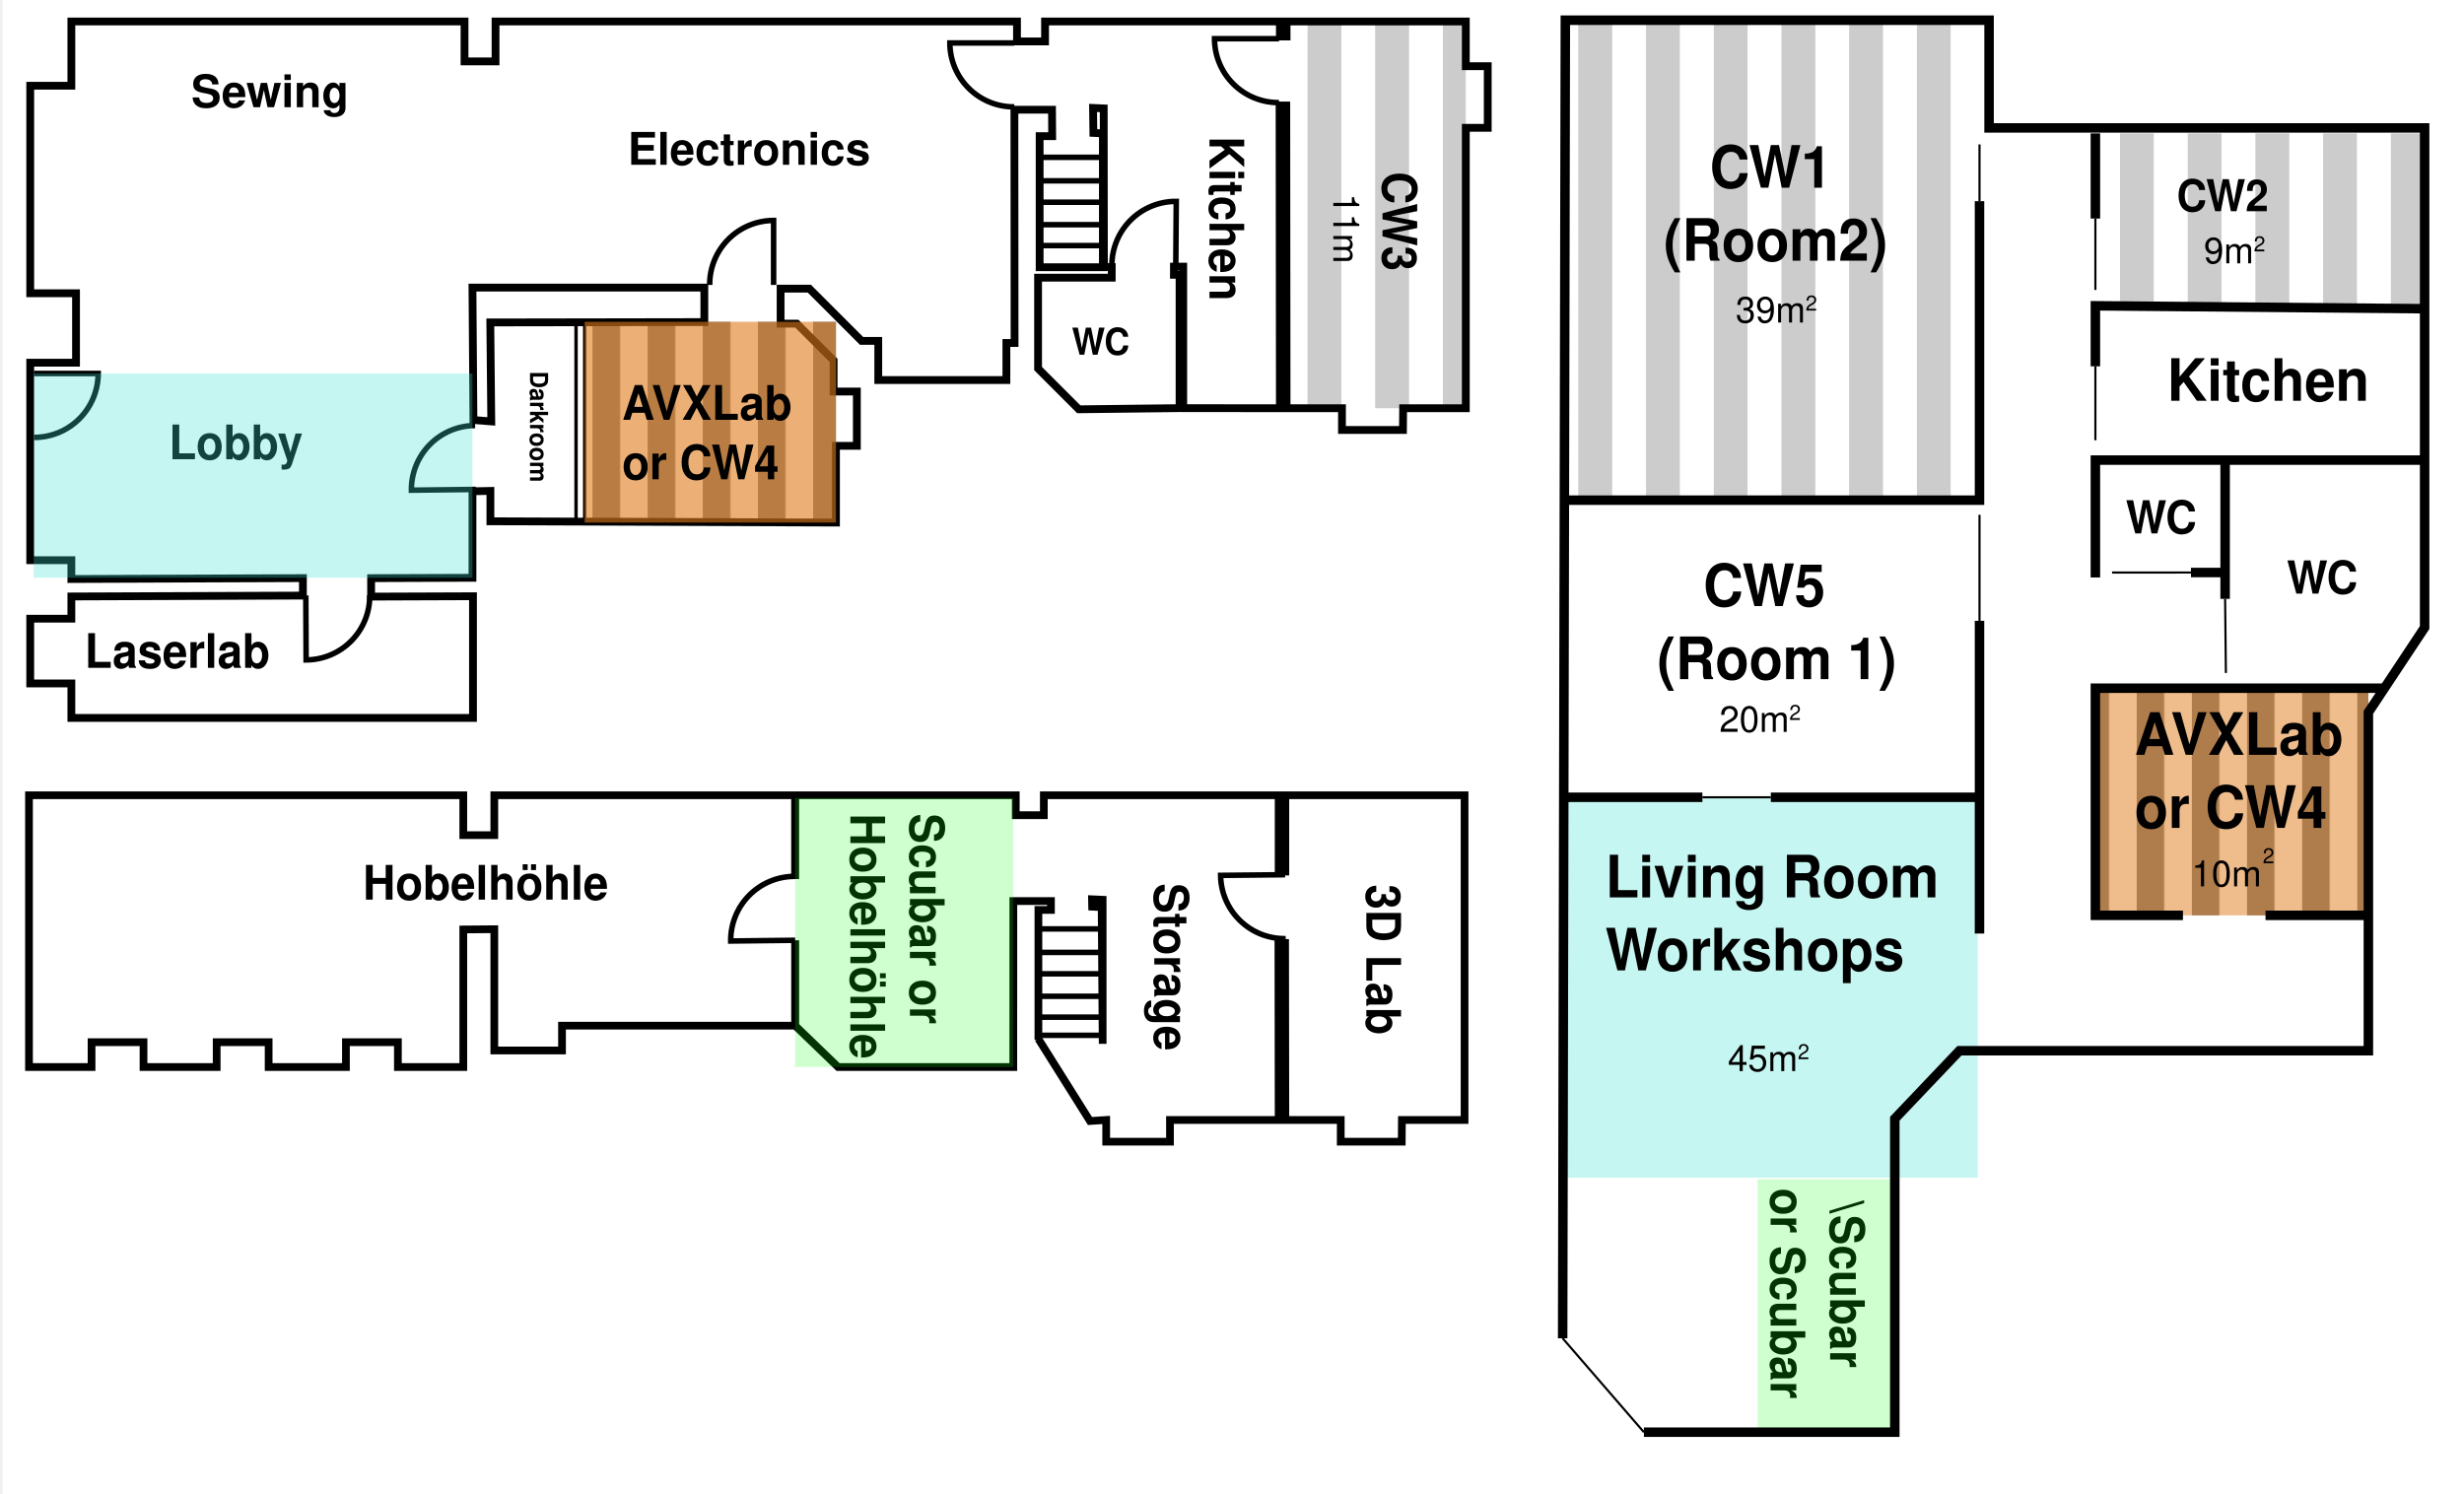
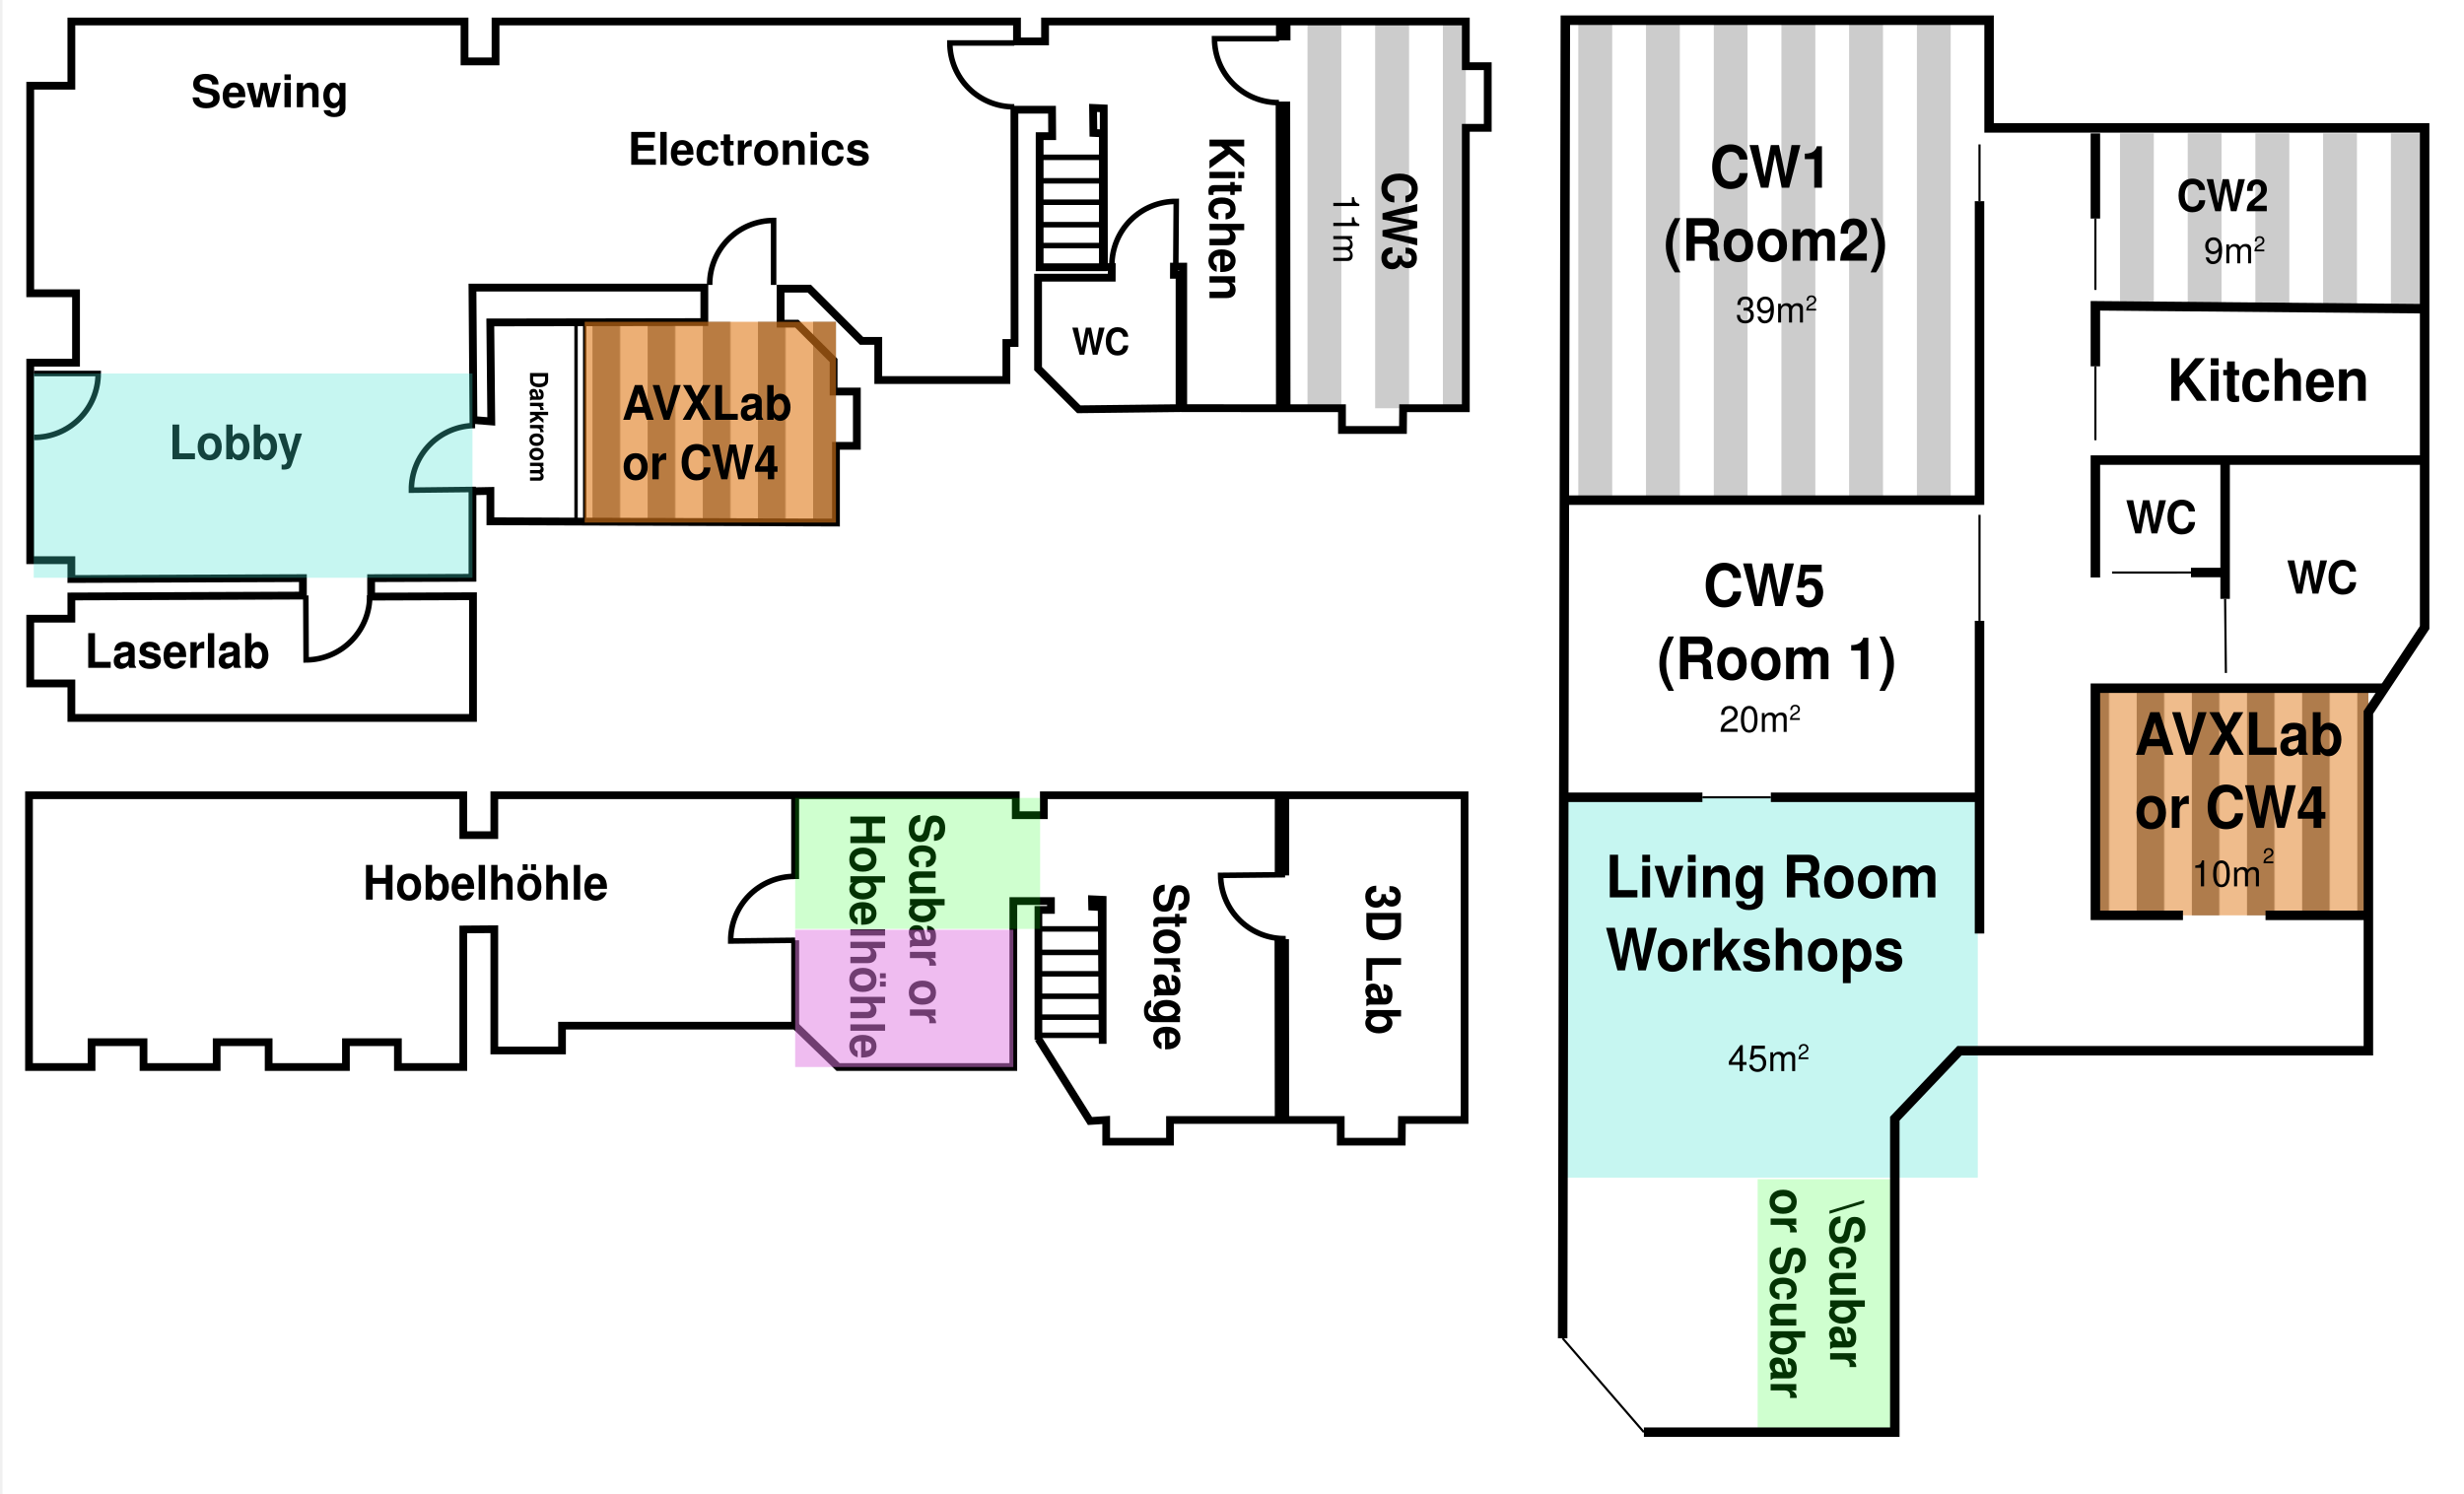
<svg xmlns="http://www.w3.org/2000/svg" width="1247.244" height="755.906" viewBox="0 0 1247.244 755.906" version="1.1" xml:space="preserve" style="clip-rule:evenodd;fill-rule:evenodd" id="svg441">
  <defs id="defs445">
    <pattern patternUnits="userSpaceOnUse" width="2" height="1" patternTransform="translate(0,0) scale(10,10)" id="Strips1_1">
      <rect style="fill:black;stroke:none" x="0" y="-0.5" width="1" height="2" id="rect21205" />
    </pattern>
  </defs>
  <g id="g996" transform="matrix(1.395765,0,0,1.395765,-35.05633,-3.524636)">
    <rect style="opacity:1;fill:#ffffff;fill-opacity:1;stroke-width:2.866;stroke-miterlimit:4;stroke-dasharray:none" id="rect65088" width="897.867" height="549.422" x="26.011" y="1.115" />
    <rect style="opacity:0.5;fill:url(#Strips1_1);fill-opacity:1;stroke-width:2.866;stroke-miterlimit:4;stroke-dasharray:none" id="rect52485" width="99.005" height="82.388" x="785.027" y="252.133" />
    <path id="path10100-7" d="m 401.705,379.717 v -47.16 h 4.546 v -3.22 h -13.637 l -0.015,60.196 h -63.554 l -15.554,-14.999 h -84.555 v 8.999 h -24.554 v -43.98 l -11.247,0.088 v 49.892 h -23.718 v -9 h -18.845 v 9 h -28.031 v -9 h -18.845 v 9 h -26.531 v -9 h -18.845 v 9 h -22.686 l -10e-4,-98.572 h 157.501 l 0.001,14.465 h 11.247 l 0.002,-14.465 h 189.107 v 7.233 h 10.178 v -7.233 h 85.162 l -0.006,27.677 h 2.426 l 0.006,-27.677 h 65.001 v 117.775 h -22.729 l -0.062,7.884 -22.119,-0.002 v -7.882 h -20.089 l -0.087,-64.19 h -2.427 l 0.085,64.19 h -39.413 v 7.882 h -23.128 v -7.882 l -5.879,0.379 -18.705,-29.774 z m 23.296,0.001 v -50.855 l -3.862,-0.171 0.056,2.682 3.446,0.166 0.36,48.177 h -1.386" style="fill:none;fill-rule:nonzero;stroke:#000000;stroke-width:2.8px" />
    <path d="m 50.997,10.321 v 23.303 H 36.08 v 75.268 h 16.607 v 25.179 H 36.08 v 71.64 h 14.917 v 6.819 l 83.97,-0.32 v 6.336 l -83.97,0.319 v 8.06 H 36.08 v 23.485 h 14.917 v 12.501 h 145.652 v -44.131 l -36.944,0.136 v -6.694 l 36.754,-0.136 v -31.376 l 6.506,-0.128 v 11.014 l 125.319,0.465 v -27.829 h 7.577 v -19.697 h -8.429 v -11.271 l -13.352,-13.352 h -5.873 v -12.69 h 10.418 l 18.941,18.94 h 6.06 v 14.205 h 46.465 v -13.448 l 2.969,0.001 -0.061,-84.603 h 13.638 l 0.06,9.598 h -4.545 v 47.54 h 22.937 v -48.556 l -3.447,-0.166 -0.116,-9.06 3.863,0.171 0.072,57.549 h 2.84 l -0.012,3.85 h -26.705 v 32.958 l 14.773,14.773 36.538,-0.418 v -48.359 h -2.045 l 0.012,-2.969 h 3.359 v 51.328 l 35.056,0.039 -0.112,-109.815 h 2.43 l 0.11,109.815 h 20.091 v 7.883 h 22.117 l 0.063,-7.883 h 22.729 v -101.71 h 7.955 v -22.35 h -7.955 v -16.214 h -65 v 5.449 h -2.43 v -5.449 h -85.159 v 7.232 h -10.179 v -7.232 H 204.83 v 14.464 h -11.25 v -14.464 z m 145.462,96.522 h 84.095 v 12.501 l -77.625,0.129 0.354,35.9 -6.47,-0.509 z" style="fill:none;fill-rule:nonzero;stroke:#000000;stroke-width:2.83px" id="path184" />
    <path d="m 402.729,59.585 h 22.727 z m -0.19,8.523 h 22.539 z m 0.379,7.766 h 22.729 z m -0.189,8.145 h 21.97 z m -0.568,7.576 h 23.106 z" style="fill:none;fill-rule:nonzero;stroke:#000000;stroke-width:2px" id="path187" />
    <path d="m 37.345,137.991 h 23.381 c -0.011,6.182 -2.48,12.107 -6.869,16.459 -4.389,4.352 -10.332,6.773 -16.513,6.722" style="fill:none;fill-rule:nonzero;stroke:#d0d4eb;stroke-width:2.003px" id="path190" />
    <path id="rect193" style="fill:none;stroke:#000000;stroke-width:1.232px;stroke-linecap:round;stroke-linejoin:round" d="m 234.022,119.239 h 3.145 v 72.203 h -3.145 z" />
    <path d="m 37.345,137.991 h 23.381 c -0.011,6.182 -2.48,12.107 -6.869,16.459 -4.389,4.352 -10.332,6.773 -16.513,6.722" style="fill:none;fill-rule:nonzero;stroke:#000000;stroke-width:2.003px" id="path290" />
    <path d="m 197.693,180.046 -23.38,0.266 c -0.059,-6.182 2.342,-12.134 6.681,-16.536 4.339,-4.402 10.255,-6.89 16.435,-6.91" style="fill:none;fill-rule:nonzero;stroke:#000000;stroke-width:2.003px" id="path293" />
    <text x="252.741" y="62.296" style="font-weight:700;font-size:16.349px;font-family:Helvetica-Bold, Helvetica;stroke-width:1.535" id="text300">Electronics</text>
    <text x="94.441" y="41.426" style="font-weight:700;font-size:16.349px;font-family:Helvetica-Bold, Helvetica;stroke-width:1.535" id="text304">Sewing</text>
    <text x="57.342" y="238.176" style="font-weight:700;font-size:16.8px;font-family:Helvetica-Bold, Helvetica;stroke-width:1.578" id="text308" transform="scale(0.9731676,1.027572)">Laserlab</text>
    <text x="161.048" y="319.994" style="font-weight:700;font-size:16.8px;font-family:Helvetica-Bold, Helvetica;stroke-width:1.578" id="text312" transform="scale(0.9731675,1.027572)">Hobelhöhle</text>
    <text x="332.208" y="-506.665" style="font-weight:700;font-size:16.8px;font-family:Helvetica-Bold, Helvetica;stroke-width:1.578" id="text316" transform="matrix(0,0.9731676,-1.027572,0,0,0)">3D Lab</text>
    <text x="305.781" y="-345.572" style="font-weight:700;font-size:16.8px;font-family:Helvetica-Bold, Helvetica;stroke-width:1.578" id="text320" transform="matrix(0,0.9731675,-1.027572,0,0,0)">
      <tspan id="tspan23113" x="305.781" y="-345.572">Scubar or</tspan>
      <tspan id="tspan23115" x="305.781" y="-324.571">Hobelhöhle</tspan>
    </text>
    <text x="331.761" y="-431.828" style="font-weight:700;font-size:16.8px;font-family:Helvetica-Bold, Helvetica;stroke-width:1.578" id="text324" transform="matrix(0,0.9731676,-1.027572,0,0,0)">Storage</text>
    <text x="53.385" y="-451.309" style="font-weight:700;font-size:16.8px;font-family:Helvetica-Bold, Helvetica;stroke-width:1.578" id="text328" transform="matrix(0,0.9731676,-1.027572,0,0,0)">Kitchen</text>
    <text x="57.221" y="-512.357" style="font-weight:700;font-size:16.8px;font-family:Helvetica-Bold, Helvetica;stroke-width:1.578" id="text332" transform="matrix(0,0.9731676,-1.027572,0,0,0)" />
    <text x="66.563" y="-512.357" style="font-weight:700;font-size:16.8px;font-family:Helvetica-Bold, Helvetica;stroke-width:1.578" id="text334" transform="matrix(0,0.9731676,-1.027572,0,0,0)">CW3</text>
    <rect style="opacity:0.5;fill:url(#Strips1_1);fill-opacity:1;stroke-width:2.866;stroke-miterlimit:4;stroke-dasharray:none" id="rect52575" width="91.117" height="72.822" x="237.167" y="119.239" />
    <rect style="opacity:0.6;fill:#df7a19;fill-opacity:1;stroke-width:2.866;stroke-miterlimit:4;stroke-dasharray:none" id="rect115092" width="91.117" height="72.822" x="237.167" y="119.239" />
    <text x="257.614" y="150.629" style="font-weight:700;font-size:16.8px;font-family:Helvetica-Bold, Helvetica;stroke-width:1.578" id="text344" transform="scale(0.9731675,1.027572)">
      <tspan id="tspan35569" x="257.614" y="150.629">AVXLab </tspan>
      <tspan id="tspan35571" x="257.614" y="171.629">or CW4</tspan>
    </text>
    <text x="140.953" y="-211.503" style="font-weight:700;font-size:8.759px;font-family:Helvetica-Bold, Helvetica;stroke-width:1.578" id="text352" transform="matrix(0,0.9731676,-1.027572,0,0,0)">Darkroom</text>
    <text x="425.244" y="127.651" style="font-weight:700;font-size:13.093px;font-family:Helvetica-Bold, Helvetica;stroke-width:1.23" id="text380" transform="scale(0.973168,1.027572)">WC</text>
    <path id="path410" style="fill:none;fill-rule:nonzero;stroke:#000000;stroke-width:2px" d="m 402.33,339.441 h 22.729 z m -0.189,8.523 h 22.539 z m 0.379,7.766 h 22.729 z m -0.189,8.145 h 21.971 z m -0.566,7.576 h 23.105 z m 0.125,6.582 h 23.105 z" />
    <text x="88.747" y="164.553" style="font-weight:700;font-size:16.8px;font-family:Helvetica-Bold, Helvetica;stroke-width:1.578" id="text418" transform="scale(0.9731675,1.027572)">Lobby</text>
    <path d="M 305.671,105.868 V 82.487 c -6.182,0.011 -12.107,2.48 -16.459,6.869 -4.352,4.389 -6.773,10.332 -6.722,16.513" style="fill:none;fill-rule:nonzero;stroke:#000000;stroke-width:2.003px" id="path422" />
    <path d="m 491.159,319.786 -23.38,0.236 c 0.074,6.181 2.602,12.081 7.034,16.389 4.432,4.308 10.4,6.668 16.58,6.555" style="fill:none;fill-rule:nonzero;stroke:#000000;stroke-width:2.003px" id="path425" />
    <path d="m 392.968,18.104 h -23.381 c 0.011,6.182 2.48,12.107 6.869,16.459 4.389,4.352 10.332,6.773 16.513,6.722" style="fill:none;fill-rule:nonzero;stroke:#000000;stroke-width:2.003px" id="path428" />
    <path d="m 488.945,16.561 h -23.381 c 0.011,6.182 2.48,12.107 6.869,16.459 4.389,4.352 10.332,6.773 16.513,6.722" style="fill:none;fill-rule:nonzero;stroke:#000000;stroke-width:2.003px" id="path431" />
    <path d="M 451.528,98.946 451.698,75.565 c -6.182,-0.034 -12.125,2.392 -16.509,6.749 -4.384,4.357 -6.848,10.283 -6.842,16.463" style="fill:none;fill-rule:nonzero;stroke:#000000;stroke-width:2.003px" id="path434" />
    <path d="m 136.022,218.504 0.107,23.381 c 6.182,-0.04 12.095,-2.535 16.428,-6.944 4.332,-4.409 6.726,-10.363 6.647,-16.543" style="fill:none;fill-rule:nonzero;stroke:#000000;stroke-width:2.003px" id="path437" />
    <text x="72.744" y="-508.658" style="font-size:13.03px;font-family:Helvetica;clip-rule:evenodd;fill-rule:evenodd;stroke-width:0.489" id="text6427" transform="rotate(90)">11m</text>
    <path style="fill:#000000;fill-opacity:1;stroke:#000000;stroke-width:2.866;stroke-linecap:butt;stroke-linejoin:miter;stroke-miterlimit:4;stroke-dasharray:none;stroke-opacity:1" d="M 313.491,374.534 V 343.564" id="path19043" />
    <path style="clip-rule:evenodd;fill:#000000;fill-opacity:1;fill-rule:evenodd;stroke:#000000;stroke-width:2.866;stroke-linecap:butt;stroke-linejoin:miter;stroke-miterlimit:4;stroke-dasharray:none;stroke-opacity:1" d="M 313.482,321.36 V 291.934" id="path19043-1" />
    <path d="m 313.491,343.564 -23.38,0.266 c -0.059,-6.182 2.342,-12.134 6.681,-16.536 4.339,-4.402 10.255,-6.89 16.435,-6.91" style="clip-rule:evenodd;fill:none;fill-rule:nonzero;stroke:#000000;stroke-width:2.003px" id="path293-8" />
    <text x="445.422" y="-670.342" style="font-weight:700;font-size:16.8px;font-family:Helvetica-Bold, Helvetica;clip-rule:evenodd;fill-rule:evenodd;stroke-width:1.578" id="text320-7" transform="matrix(0,0.9731675,-1.027572,0,0,0)">
      <tspan id="tspan53353" x="445.422" y="-670.342"> \Scubar</tspan>
      <tspan id="tspan53355" x="445.422" y="-649.342">or Scubar</tspan>
    </text>
    <rect style="opacity:0.2;fill:#10ff10;fill-opacity:1;stroke-width:3.396;stroke-miterlimit:4;stroke-dasharray:none" id="rect20221" width="49.738" height="91.759" x="662.544" y="430.221" />
-     <rect style="opacity:0.2;fill:#10ff10;fill-opacity:1;stroke-width:2.866;stroke-miterlimit:4;stroke-dasharray:none" id="rect22271" width="79.116" height="97.599" x="313.482" y="291.934" />
+     <rect style="opacity:0.2;fill:#10ff10;fill-opacity:1;stroke-width:2.119;stroke-miterlimit:4;stroke-dasharray:none" id="rect22271" width="88.848" height="47.507" x="313.482" y="291.934" />
    <rect style="opacity:0.3;fill:#40e0d0;fill-opacity:1;stroke-width:2.866;stroke-miterlimit:4;stroke-dasharray:none" id="rect107479" width="159.114" height="74.095" x="37.345" y="137.991" />
    <rect style="opacity:0.3;fill:#40e0d0;fill-opacity:1;stroke-width:2.866;stroke-miterlimit:4;stroke-dasharray:none" id="rect107646" width="150.859" height="137.954" x="591.517" y="291.7" />
    <rect style="opacity:0.5;fill:#df7a19;fill-opacity:1;stroke-width:2.866;stroke-miterlimit:4;stroke-dasharray:none" id="rect115632" width="99.005" height="82.388" x="785.027" y="252.133" />
+     <rect style="opacity:0.5;fill:#df7ae2;fill-opacity:1;stroke-width:2.982" id="rect943" width="79.108" height="49.769" x="313.491" y="339.764" />
  </g>
  <g id="g964" transform="matrix(1.713672,0,0,1.713672,-263.5555,-2.354649)">
    <path d="M 615.375,396.721 616.168,7.34 H 741.333 V 39.167 H 869.986 V 186.755 l -16.614,25.068 V 311.772 H 732.584 l -19.1,20.085 v 92.606 h -74.107" style="fill:none;stroke:#000000;stroke-width:2.802px" id="path196" />
    <path d="M 738.507,60.805 V 149.129 H 615.879" style="fill:none;stroke:#000000;stroke-width:2.802px" id="path199" />
    <path d="m 738.507,184.773 v 92.378" style="fill:none;stroke:#000000;stroke-width:2.802px" id="path202" />
    <path d="m 615.122,236.903 h 41.531 m 20.216,0 h 61.638" style="fill:none;stroke:#000000;stroke-width:2.802px" id="path205" />
    <path d="M 772.734,40.781 V 65.941" style="fill:none;stroke:#000000;stroke-width:2.802px" id="path209" />
    <path d="M 869.986,92.579 772.734,91.71 V 109.603" style="fill:none;stroke:#000000;stroke-width:2.802px" id="path212" />
    <path d="m 869.986,137.293 h -97.252 v 34.674" style="fill:none;stroke:#000000;stroke-width:2.802px" id="path215" />
    <path d="m 822.992,271.781 h 30.381" style="fill:none;stroke:#000000;stroke-width:2.802px" id="path218" />
    <path d="m 798.599,271.781 h -25.865 v -67.104 h 10.521 m 0,0 h 18.705 m 0,0 h 56.149" style="fill:none;stroke:#000000;stroke-width:2.802px" id="path221" />
    <path d="m 811.053,178.286 v -40.994" style="fill:none;stroke:#000000;stroke-width:2.802px" id="path224" />
    <path d="m 811.053,170.503 h -10.09" style="fill:none;stroke:#000000;stroke-width:2.802px" id="path227" />
    <path d="m 615.375,396.721 24.001,27.742" style="fill:none;stroke:#000000;stroke-width:0.633px" id="path230" />
    <path d="m 656.653,236.903 h 20.216" style="fill:none;stroke:#000000;stroke-width:0.633px" id="path233" />
    <path d="M 738.507,184.773 V 153.453" style="fill:none;stroke:#000000;stroke-width:0.633px" id="path236" />
    <path d="M 738.507,60.805 V 44.034" style="fill:none;stroke:#000000;stroke-width:0.633px" id="path239" />
    <path d="M 772.734,65.941 V 87.022" style="fill:none;stroke:#000000;stroke-width:0.633px" id="path242" />
    <text x="666.472" y="96.655" style="font-size:10.613px;font-family:Helvetica;stroke-width:0.398" id="text245">39m</text>
    <text x="687.117" y="93.12" style="font-size:6.187px;font-family:Helvetica;stroke-width:0.398" id="text247">2</text>
    <text x="804.762" y="79.16" style="font-size:10.613px;font-family:Helvetica;stroke-width:0.398" id="text256">9m</text>
    <text x="819.505" y="75.626" style="font-size:6.187px;font-family:Helvetica;stroke-width:0.398" id="text258">2</text>
    <text x="661.663" y="217.579" style="font-size:10.613px;font-family:Helvetica;stroke-width:0.398" id="text267">20m</text>
    <text x="682.308" y="214.045" style="font-size:6.187px;font-family:Helvetica;stroke-width:0.398" id="text269">2</text>
    <path d="m 777.661,170.507 23.302,-0.004" style="fill:none;stroke:#000000;stroke-width:0.633px" id="path278" />
    <path d="m 811.053,178.286 0.23,21.89" style="fill:none;stroke:#000000;stroke-width:0.633px" id="path281" />
    <path d="m 772.734,109.603 v 21.816" style="fill:none;stroke:#000000;stroke-width:0.633px" id="path284" />
    <text x="662.983" y="55.293" style="font-weight:700;font-size:16.8px;font-family:Helvetica-Bold, Helvetica;stroke-width:1.578" id="text296" transform="scale(0.9731675,1.027572)">
      <tspan id="tspan101460" x="662.983" y="55.293">   CW1</tspan>
      <tspan id="tspan101462" x="662.983" y="76.293">(Room2)</tspan>
    </text>
    <text x="661.024" y="175.581" style="font-weight:700;font-size:16.8px;font-family:Helvetica-Bold, Helvetica;stroke-width:1.578" id="text356" transform="scale(0.9731675,1.027572)">
      <tspan id="tspan94992" x="661.024" y="175.581">   CW5</tspan>
      <tspan x="661.024" y="196.581" id="tspan97090">(Room 1)</tspan>
    </text>
    <text x="645.309" y="259.316" style="font-weight:700;font-size:16.8px;font-family:Helvetica-Bold, Helvetica;stroke-width:1.578" id="text360" transform="scale(0.9731675,1.027572)">
      <tspan id="tspan109032" x="645.309" y="259.316">Living Room</tspan>
      <tspan id="tspan109034" x="645.309" y="280.316">Workshops</tspan>
    </text>
    <text x="852.157" y="171.994" style="font-weight:700;font-size:13.093px;font-family:Helvetica-Bold, Helvetica;stroke-width:1.23" id="text364" transform="scale(0.973168,1.027572)">WC</text>
    <text x="803.265" y="154.687" style="font-weight:700;font-size:13.093px;font-family:Helvetica-Bold, Helvetica;stroke-width:1.23" id="text368" transform="scale(0.973168,1.027572)">WC</text>
    <text x="818.715" y="62.064" style="font-weight:700;font-size:12.651px;font-family:Helvetica-Bold, Helvetica;stroke-width:1.578" id="text372" transform="scale(0.9731675,1.027572)">CW2</text>
    <text x="805.916" y="218.341" style="font-weight:700;font-size:16.8px;font-family:Helvetica-Bold, Helvetica;stroke-width:1.578" id="text376" transform="scale(0.9731675,1.027572)">
      <tspan id="tspan43337" x="805.916" y="218.341">AVXLab</tspan>
      <tspan id="tspan43339" x="805.916" y="239.341">or CW4</tspan>
    </text>
    <text x="664.172" y="317.797" style="font-size:10.613px;font-family:Helvetica;stroke-width:0.398" id="text384">45m</text>
    <text x="684.817" y="314.262" style="font-size:6.187px;font-family:Helvetica;stroke-width:0.398" id="text386">2</text>
    <text x="801.155" y="263.219" style="font-size:10.613px;font-family:Helvetica;stroke-width:0.398" id="text395">10m</text>
    <text x="822.167" y="256.387" style="font-size:6.187px;font-family:Helvetica;stroke-width:0.398" id="text397">2</text>
    <text x="815.812" y="116.561" style="font-weight:700;font-size:16.8px;font-family:Helvetica-Bold, Helvetica;stroke-width:1.578" id="text406" transform="scale(0.9731676,1.027572)">Kitchen</text>
    <rect style="opacity:0.2;fill:url(#Strips1_1);fill-opacity:1;stroke-width:2.334;stroke-miterlimit:4;stroke-dasharray:none" id="rect105127" width="122.339" height="141.789" x="616.168" y="7.34" />
    <rect style="opacity:0.2;fill:url(#Strips1_1);fill-opacity:1.0;stroke-width:2.334;stroke-miterlimit:4;stroke-dasharray:none" id="rect105153" width="97.252" height="51.798" x="772.734" y="40.781" />
    <rect style="opacity:0.2;fill:url(#Strips1_1);fill-opacity:1.0;stroke-width:2.334;stroke-miterlimit:4;stroke-dasharray:none" id="rect105313" width="54.921" height="114.251" x="531.847" y="7.723" />
  </g>
</svg>
